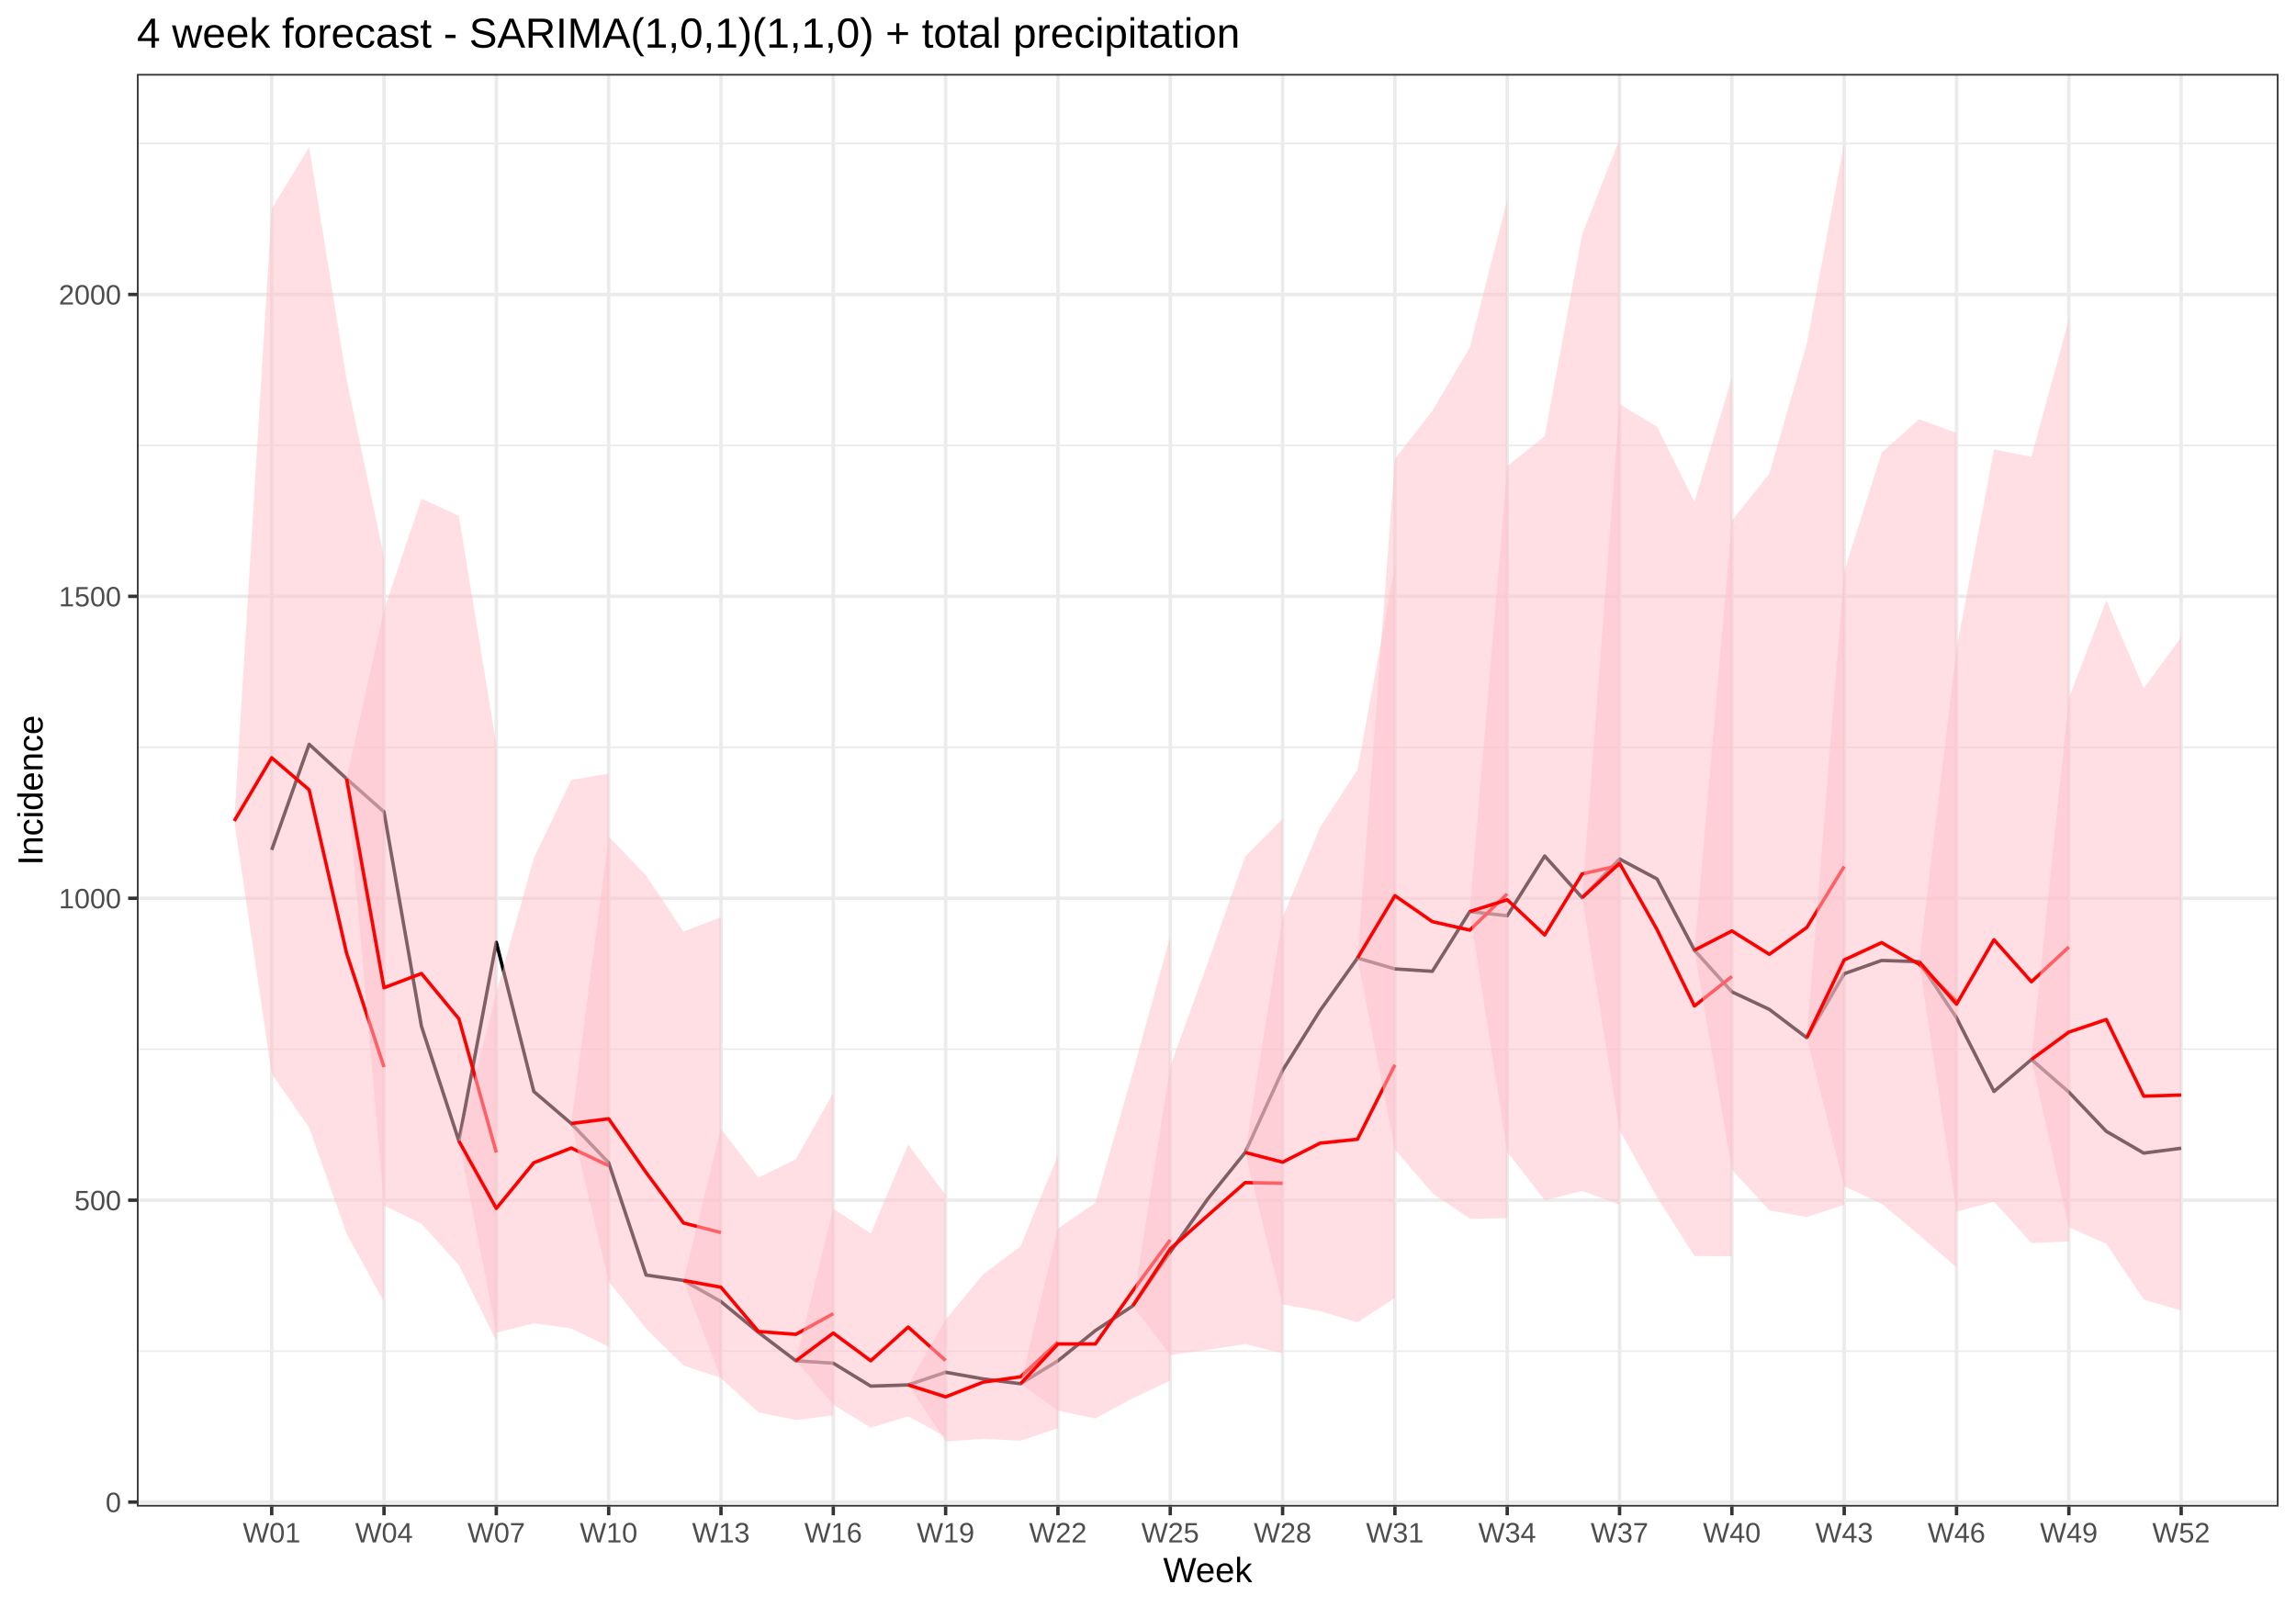
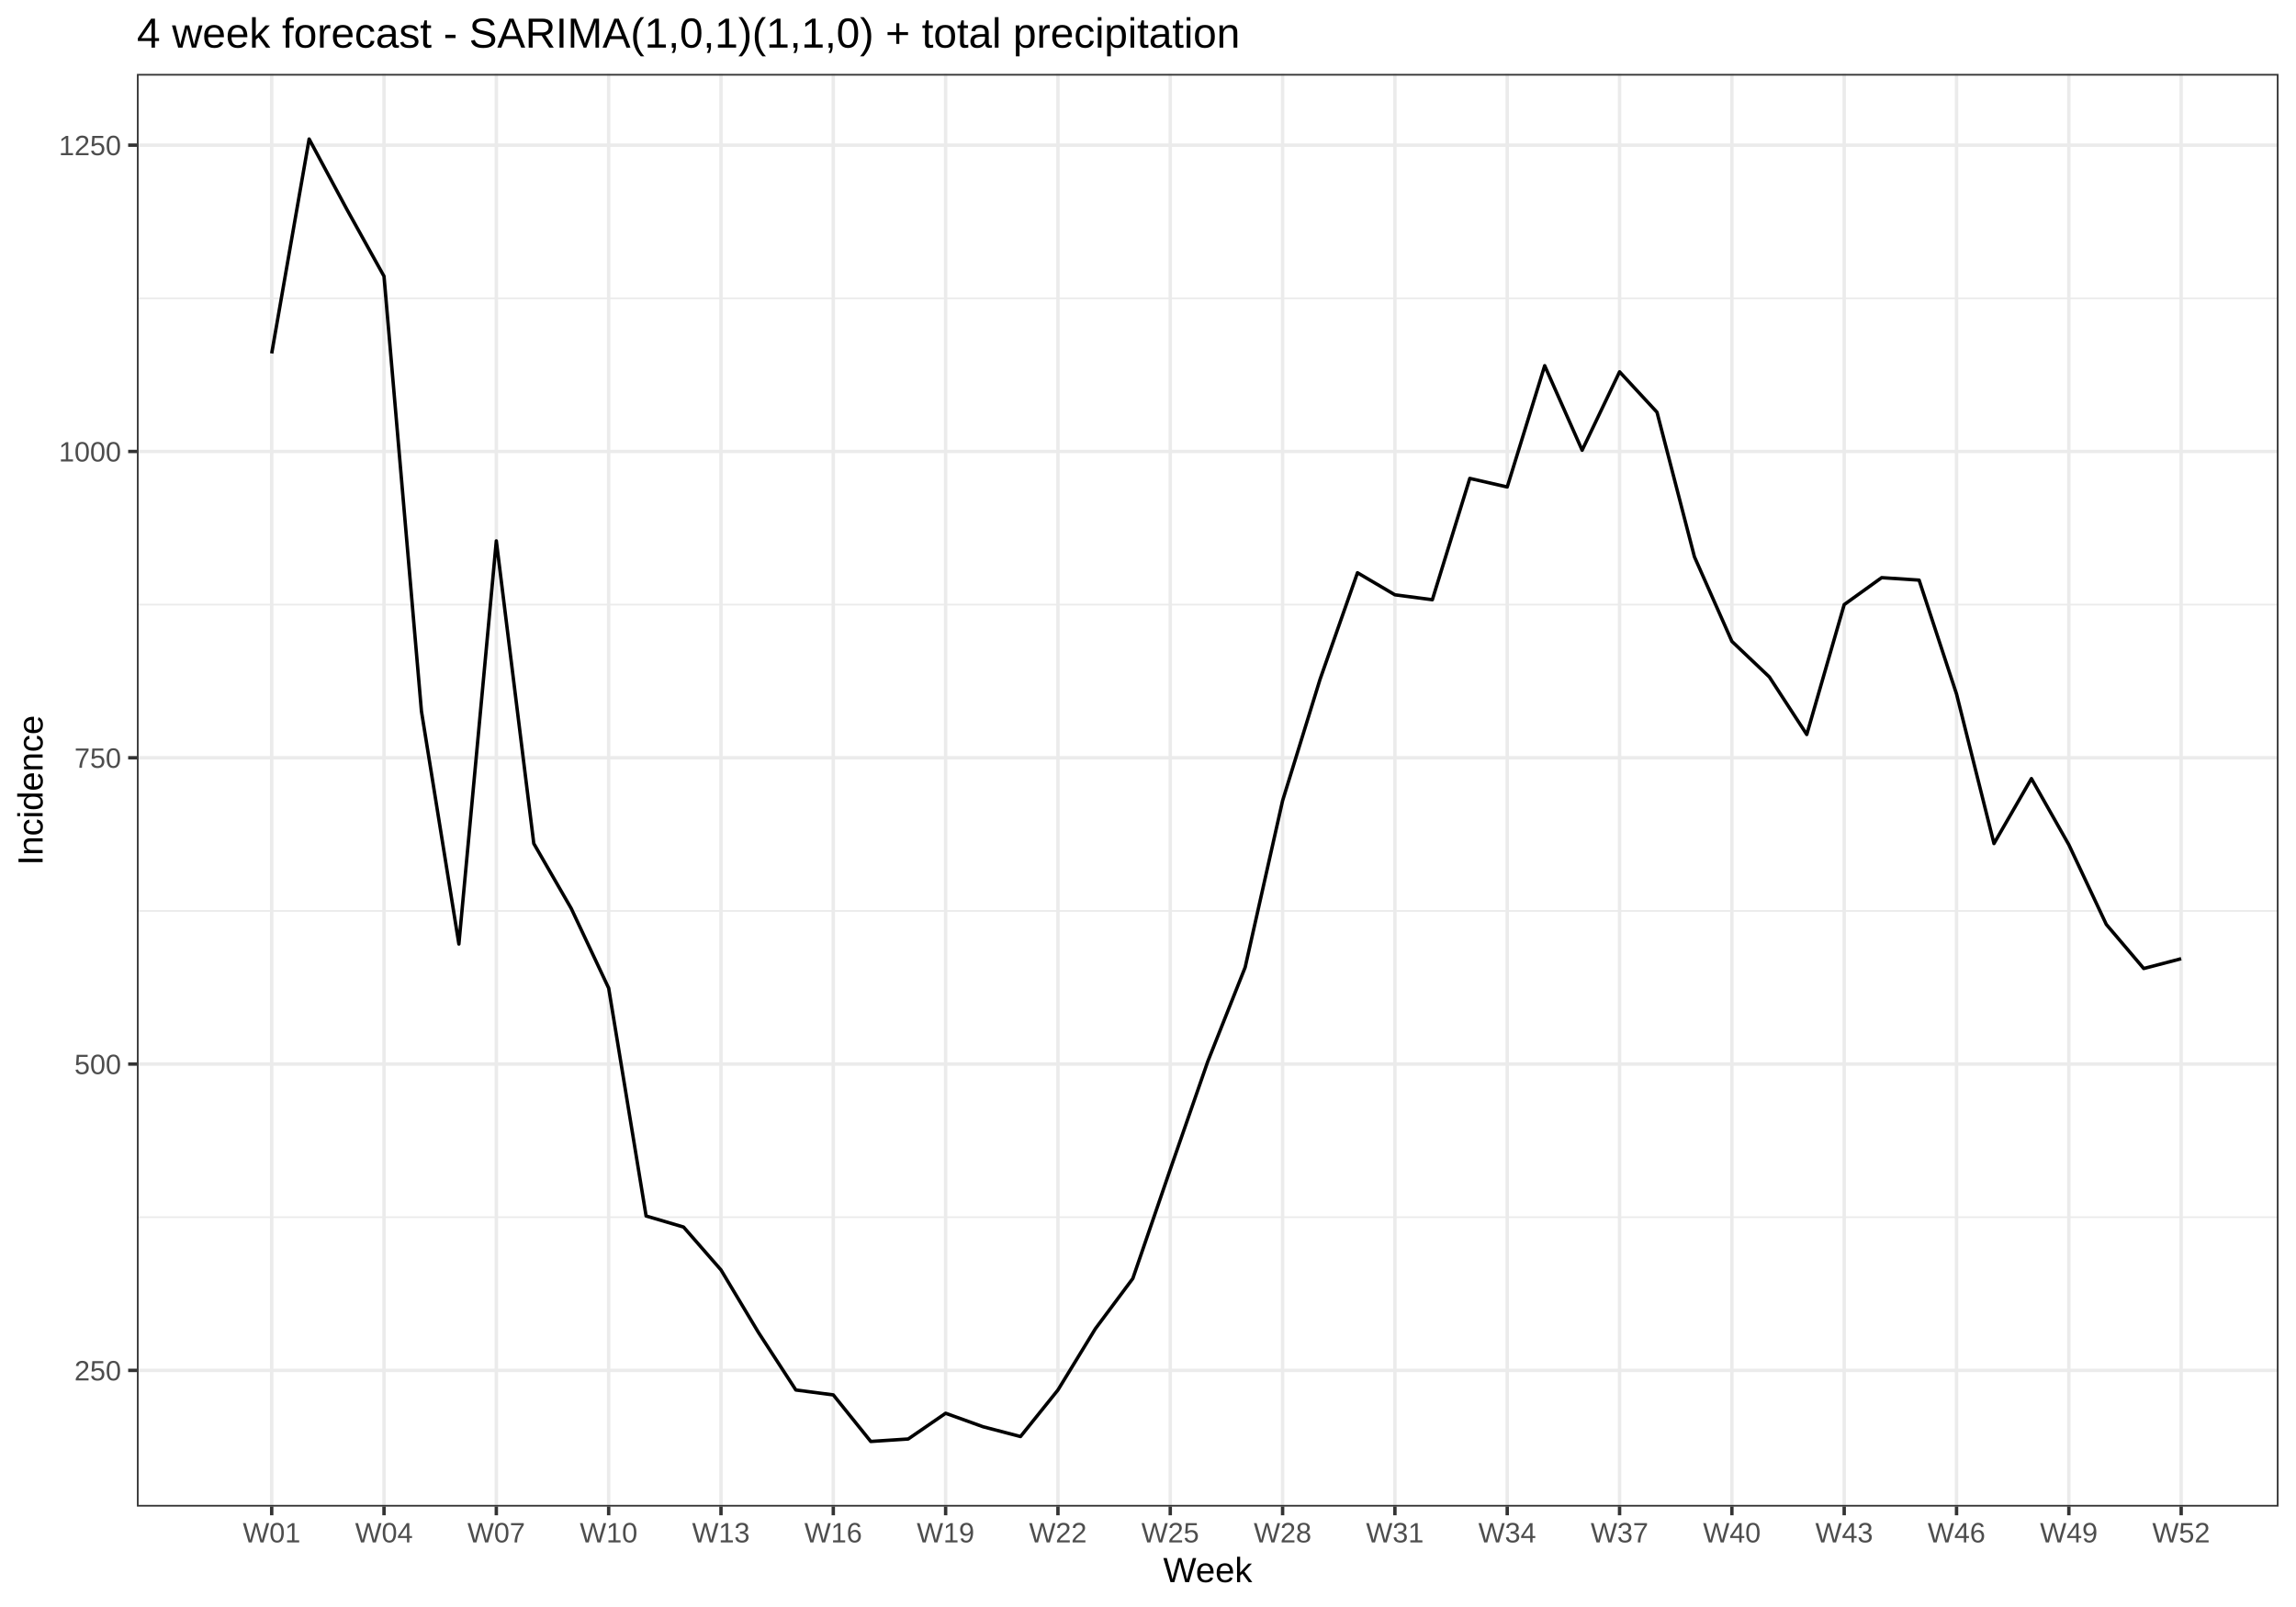
<svg xmlns="http://www.w3.org/2000/svg" class="svglite" width="720.00pt" height="504.00pt" viewBox="0 0 720.00 504.00">
  <defs>
    <style type="text/css">
    .svglite line, .svglite polyline, .svglite polygon, .svglite path, .svglite rect, .svglite circle {
      fill: none;
      stroke: #000000;
      stroke-linecap: round;
      stroke-linejoin: round;
      stroke-miterlimit: 10.00;
    }
    .svglite text {
      white-space: pre;
    }
  </style>
  </defs>
  <rect width="100%" height="100%" style="stroke: none; fill: #FFFFFF;" />
  <defs>
    <clipPath id="cpMC4wMHw3MjAuMDB8MC4wMHw1MDQuMDA=">
      <rect x="0.00" y="0.00" width="720.00" height="504.00" />
    </clipPath>
  </defs>
  <g clip-path="url(#cpMC4wMHw3MjAuMDB8MC4wMHw1MDQuMDA=)">
    <rect x="0.00" y="-0" width="720.00" height="504.00" style="stroke-width: 1.07; stroke: #FFFFFF; fill: #FFFFFF;" />
  </g>
  <defs>
    <clipPath id="cpNDIuOTN8NzE0LjUyfDIzLjE4fDQ3Mi41MA==">
      <rect x="42.93" y="23.18" width="671.59" height="449.33" />
    </clipPath>
  </defs>
  <g clip-path="url(#cpNDIuOTN8NzE0LjUyfDIzLjE4fDQ3Mi41MA==)">
    <rect x="42.93" y="23.18" width="671.59" height="449.33" style="stroke-width: 1.07; stroke: none; fill: #FFFFFF;" />
-     <polyline points="42.93,423.75 714.52,423.75 " style="stroke-width: 0.53; stroke: #EBEBEB; stroke-linecap: butt;" />
-     <polyline points="42.93,329.06 714.52,329.06 " style="stroke-width: 0.53; stroke: #EBEBEB; stroke-linecap: butt;" />
-     <polyline points="42.93,234.38 714.52,234.38 " style="stroke-width: 0.53; stroke: #EBEBEB; stroke-linecap: butt;" />
-     <polyline points="42.93,139.69 714.52,139.69 " style="stroke-width: 0.53; stroke: #EBEBEB; stroke-linecap: butt;" />
-     <polyline points="42.93,45.01 714.52,45.01 " style="stroke-width: 0.53; stroke: #EBEBEB; stroke-linecap: butt;" />
-     <polyline points="42.93,471.09 714.52,471.09 " style="stroke-width: 1.07; stroke: #EBEBEB; stroke-linecap: butt;" />
-     <polyline points="42.93,376.41 714.52,376.41 " style="stroke-width: 1.07; stroke: #EBEBEB; stroke-linecap: butt;" />
-     <polyline points="42.93,281.72 714.52,281.72 " style="stroke-width: 1.07; stroke: #EBEBEB; stroke-linecap: butt;" />
-     <polyline points="42.93,187.03 714.52,187.03 " style="stroke-width: 1.07; stroke: #EBEBEB; stroke-linecap: butt;" />
-     <polyline points="42.93,92.35 714.52,92.35 " style="stroke-width: 1.07; stroke: #EBEBEB; stroke-linecap: butt;" />
+     <polyline points="42.93,381.76 714.52,381.76 " style="stroke-width: 0.53; stroke: #EBEBEB; stroke-linecap: butt;" />
+     <polyline points="42.93,285.69 714.52,285.69 " style="stroke-width: 0.53; stroke: #EBEBEB; stroke-linecap: butt;" />
+     <polyline points="42.93,189.62 714.52,189.62 " style="stroke-width: 0.53; stroke: #EBEBEB; stroke-linecap: butt;" />
+     <polyline points="42.93,93.56 714.52,93.56 " style="stroke-width: 0.53; stroke: #EBEBEB; stroke-linecap: butt;" />
+     <polyline points="42.93,429.79 714.52,429.79 " style="stroke-width: 1.07; stroke: #EBEBEB; stroke-linecap: butt;" />
+     <polyline points="42.93,333.72 714.52,333.72 " style="stroke-width: 1.07; stroke: #EBEBEB; stroke-linecap: butt;" />
+     <polyline points="42.93,237.66 714.52,237.66 " style="stroke-width: 1.07; stroke: #EBEBEB; stroke-linecap: butt;" />
+     <polyline points="42.93,141.59 714.52,141.59 " style="stroke-width: 1.07; stroke: #EBEBEB; stroke-linecap: butt;" />
+     <polyline points="42.93,45.52 714.52,45.52 " style="stroke-width: 1.07; stroke: #EBEBEB; stroke-linecap: butt;" />
    <polyline points="85.20,472.50 85.20,23.18 " style="stroke-width: 1.07; stroke: #EBEBEB; stroke-linecap: butt;" />
    <polyline points="120.42,472.50 120.42,23.18 " style="stroke-width: 1.07; stroke: #EBEBEB; stroke-linecap: butt;" />
    <polyline points="155.64,472.50 155.64,23.18 " style="stroke-width: 1.07; stroke: #EBEBEB; stroke-linecap: butt;" />
    <polyline points="190.87,472.50 190.87,23.18 " style="stroke-width: 1.07; stroke: #EBEBEB; stroke-linecap: butt;" />
    <polyline points="226.09,472.50 226.09,23.18 " style="stroke-width: 1.07; stroke: #EBEBEB; stroke-linecap: butt;" />
    <polyline points="261.31,472.50 261.31,23.18 " style="stroke-width: 1.07; stroke: #EBEBEB; stroke-linecap: butt;" />
    <polyline points="296.54,472.50 296.54,23.18 " style="stroke-width: 1.07; stroke: #EBEBEB; stroke-linecap: butt;" />
    <polyline points="331.76,472.50 331.76,23.18 " style="stroke-width: 1.07; stroke: #EBEBEB; stroke-linecap: butt;" />
    <polyline points="366.98,472.50 366.98,23.18 " style="stroke-width: 1.07; stroke: #EBEBEB; stroke-linecap: butt;" />
    <polyline points="402.21,472.50 402.21,23.18 " style="stroke-width: 1.07; stroke: #EBEBEB; stroke-linecap: butt;" />
    <polyline points="437.43,472.50 437.43,23.18 " style="stroke-width: 1.07; stroke: #EBEBEB; stroke-linecap: butt;" />
    <polyline points="472.65,472.50 472.65,23.18 " style="stroke-width: 1.07; stroke: #EBEBEB; stroke-linecap: butt;" />
    <polyline points="507.88,472.50 507.88,23.18 " style="stroke-width: 1.07; stroke: #EBEBEB; stroke-linecap: butt;" />
    <polyline points="543.10,472.50 543.10,23.18 " style="stroke-width: 1.07; stroke: #EBEBEB; stroke-linecap: butt;" />
    <polyline points="578.32,472.50 578.32,23.18 " style="stroke-width: 1.07; stroke: #EBEBEB; stroke-linecap: butt;" />
    <polyline points="613.55,472.50 613.55,23.18 " style="stroke-width: 1.07; stroke: #EBEBEB; stroke-linecap: butt;" />
    <polyline points="648.77,472.50 648.77,23.18 " style="stroke-width: 1.07; stroke: #EBEBEB; stroke-linecap: butt;" />
    <polyline points="683.99,472.50 683.99,23.18 " style="stroke-width: 1.07; stroke: #EBEBEB; stroke-linecap: butt;" />
-     <polyline points="85.20,266.57 96.94,233.43 108.68,244.23 120.42,254.64 132.16,321.87 143.90,357.85 155.64,295.54 167.39,342.32 179.13,352.36 190.87,364.67 202.61,399.89 214.35,401.59 226.09,408.22 237.83,417.88 249.57,426.78 261.31,427.54 273.06,434.73 284.80,434.35 296.54,430.38 308.28,432.46 320.02,433.98 331.76,426.78 343.50,417.31 355.24,409.55 366.98,392.69 378.73,376.03 390.47,361.45 402.21,335.69 413.95,316.94 425.69,300.47 437.43,303.88 449.17,304.63 460.91,285.89 472.65,287.21 484.40,268.46 496.14,281.53 507.88,269.41 519.62,275.66 531.36,298.01 543.10,311.07 554.84,316.57 566.58,325.47 578.32,305.39 590.06,301.23 601.81,301.60 613.55,319.22 625.29,342.32 637.03,332.28 648.77,342.51 660.51,354.82 672.25,361.64 683.99,360.12 " style="stroke-width: 1.07; stroke-linecap: butt;" />
-     <polygon points="73.46,257.48 85.20,65.45 96.94,46.16 108.68,118.96 120.42,174.74 120.42,408.28 108.68,386.92 96.94,353.67 85.20,336.76 73.46,257.48 " style="stroke-width: 0.00; stroke: none; stroke-linecap: butt; fill: #FFC0CB; fill-opacity: 0.50;" />
-     <polyline points="73.46,257.48 85.20,65.45 96.94,46.16 108.68,118.96 120.42,174.74 " style="stroke-width: 1.07; stroke: none; stroke-linecap: butt;" />
-     <polyline points="120.42,408.28 108.68,386.92 96.94,353.67 85.20,336.76 73.46,257.48 " style="stroke-width: 1.07; stroke: none; stroke-linecap: butt;" />
-     <polyline points="73.46,257.48 85.20,237.66 96.94,247.71 108.68,298.93 120.42,334.66 " style="stroke-width: 1.07; stroke: #FF0000; stroke-linecap: butt;" />
-     <polygon points="108.68,244.23 120.42,191.28 132.16,156.40 143.90,161.78 155.64,233.53 155.64,420.49 143.90,396.81 132.16,383.77 120.42,378.10 108.68,244.23 " style="stroke-width: 0.00; stroke: none; stroke-linecap: butt; fill: #FFC0CB; fill-opacity: 0.50;" />
-     <polyline points="108.68,244.23 120.42,191.28 132.16,156.40 143.90,161.78 155.64,233.53 " style="stroke-width: 1.07; stroke: none; stroke-linecap: butt;" />
-     <polyline points="155.64,420.49 143.90,396.81 132.16,383.77 120.42,378.10 108.68,244.23 " style="stroke-width: 1.07; stroke: none; stroke-linecap: butt;" />
-     <polyline points="108.68,244.23 120.42,309.79 132.16,305.32 143.90,319.52 155.64,361.45 " style="stroke-width: 1.07; stroke: #FF0000; stroke-linecap: butt;" />
-     <polygon points="143.90,357.85 155.64,311.40 167.39,269.16 179.13,244.62 190.87,242.58 190.87,422.36 179.13,416.65 167.39,415.00 155.64,417.98 143.90,357.85 " style="stroke-width: 0.00; stroke: none; stroke-linecap: butt; fill: #FFC0CB; fill-opacity: 0.50;" />
-     <polyline points="143.90,357.85 155.64,311.40 167.39,269.16 179.13,244.62 190.87,242.58 " style="stroke-width: 1.07; stroke: none; stroke-linecap: butt;" />
-     <polyline points="190.87,422.36 179.13,416.65 167.39,415.00 155.64,417.98 143.90,357.85 " style="stroke-width: 1.07; stroke: none; stroke-linecap: butt;" />
-     <polyline points="143.90,357.85 155.64,378.99 167.39,364.67 179.13,360.05 190.87,365.57 " style="stroke-width: 1.07; stroke: #FF0000; stroke-linecap: butt;" />
-     <polygon points="179.13,352.36 190.87,262.34 202.61,274.61 214.35,292.19 226.09,287.65 226.09,432.15 214.35,428.26 202.61,416.72 190.87,401.88 179.13,352.36 " style="stroke-width: 0.00; stroke: none; stroke-linecap: butt; fill: #FFC0CB; fill-opacity: 0.50;" />
-     <polyline points="179.13,352.36 190.87,262.34 202.61,274.61 214.35,292.19 226.09,287.65 " style="stroke-width: 1.07; stroke: none; stroke-linecap: butt;" />
-     <polyline points="226.09,432.15 214.35,428.26 202.61,416.72 190.87,401.88 179.13,352.36 " style="stroke-width: 1.07; stroke: none; stroke-linecap: butt;" />
-     <polyline points="179.13,352.36 190.87,350.89 202.61,367.73 214.35,383.56 226.09,386.57 " style="stroke-width: 1.07; stroke: #FF0000; stroke-linecap: butt;" />
-     <polygon points="214.35,401.59 226.09,354.04 237.83,369.34 249.57,363.54 261.31,342.75 261.31,443.87 249.57,445.37 237.83,442.96 226.09,432.31 214.35,401.59 " style="stroke-width: 0.00; stroke: none; stroke-linecap: butt; fill: #FFC0CB; fill-opacity: 0.50;" />
-     <polyline points="214.35,401.59 226.09,354.04 237.83,369.34 249.57,363.54 261.31,342.75 " style="stroke-width: 1.07; stroke: none; stroke-linecap: butt;" />
-     <polyline points="261.31,443.87 249.57,445.37 237.83,442.96 226.09,432.31 214.35,401.59 " style="stroke-width: 1.07; stroke: none; stroke-linecap: butt;" />
-     <polyline points="214.35,401.59 226.09,403.72 237.83,417.59 249.57,418.49 261.31,411.98 " style="stroke-width: 1.07; stroke: #FF0000; stroke-linecap: butt;" />
-     <polygon points="249.57,426.78 261.31,379.08 273.06,386.87 284.80,358.96 296.54,374.81 296.54,450.63 284.80,444.22 273.06,447.76 261.31,440.56 249.57,426.78 " style="stroke-width: 0.00; stroke: none; stroke-linecap: butt; fill: #FFC0CB; fill-opacity: 0.50;" />
-     <polyline points="249.57,426.78 261.31,379.08 273.06,386.87 284.80,358.96 296.54,374.81 " style="stroke-width: 1.07; stroke: none; stroke-linecap: butt;" />
-     <polyline points="296.54,450.63 284.80,444.22 273.06,447.76 261.31,440.56 249.57,426.78 " style="stroke-width: 1.07; stroke: none; stroke-linecap: butt;" />
-     <polyline points="249.57,426.78 261.31,418.09 273.06,426.77 284.80,416.20 296.54,426.71 " style="stroke-width: 1.07; stroke: #FF0000; stroke-linecap: butt;" />
-     <polygon points="284.80,434.35 296.54,413.85 308.28,399.66 320.02,390.89 331.76,362.30 331.76,447.94 320.02,451.85 308.28,451.28 296.54,452.08 284.80,434.35 " style="stroke-width: 0.00; stroke: none; stroke-linecap: butt; fill: #FFC0CB; fill-opacity: 0.50;" />
-     <polyline points="284.80,434.35 296.54,413.85 308.28,399.66 320.02,390.89 331.76,362.30 " style="stroke-width: 1.07; stroke: none; stroke-linecap: butt;" />
-     <polyline points="331.76,447.94 320.02,451.85 308.28,451.28 296.54,452.08 284.80,434.35 " style="stroke-width: 1.07; stroke: none; stroke-linecap: butt;" />
-     <polyline points="284.80,434.35 296.54,438.10 308.28,433.48 320.02,431.80 331.76,420.90 " style="stroke-width: 1.07; stroke: #FF0000; stroke-linecap: butt;" />
-     <polygon points="320.02,433.98 331.76,385.30 343.50,377.24 355.24,336.33 366.98,293.62 366.98,433.00 355.24,438.50 343.50,444.88 331.76,442.43 320.02,433.98 " style="stroke-width: 0.00; stroke: none; stroke-linecap: butt; fill: #FFC0CB; fill-opacity: 0.50;" />
-     <polyline points="320.02,433.98 331.76,385.30 343.50,377.24 355.24,336.33 366.98,293.62 " style="stroke-width: 1.07; stroke: none; stroke-linecap: butt;" />
-     <polyline points="366.98,433.00 355.24,438.50 343.50,444.88 331.76,442.43 320.02,433.98 " style="stroke-width: 1.07; stroke: none; stroke-linecap: butt;" />
-     <polyline points="320.02,433.98 331.76,421.50 343.50,421.50 355.24,404.82 366.98,388.87 " style="stroke-width: 1.07; stroke: #FF0000; stroke-linecap: butt;" />
-     <polygon points="355.24,409.55 366.98,334.42 378.73,301.97 390.47,268.62 402.21,256.77 402.21,424.46 390.47,421.51 378.73,423.33 366.98,424.98 355.24,409.55 " style="stroke-width: 0.00; stroke: none; stroke-linecap: butt; fill: #FFC0CB; fill-opacity: 0.50;" />
-     <polyline points="355.24,409.55 366.98,334.42 378.73,301.97 390.47,268.62 402.21,256.77 " style="stroke-width: 1.07; stroke: none; stroke-linecap: butt;" />
-     <polyline points="402.21,424.46 390.47,421.51 378.73,423.33 366.98,424.98 355.24,409.55 " style="stroke-width: 1.07; stroke: none; stroke-linecap: butt;" />
-     <polyline points="355.24,409.55 366.98,391.70 378.73,381.21 390.47,370.90 402.21,371.12 " style="stroke-width: 1.07; stroke: #FF0000; stroke-linecap: butt;" />
-     <polygon points="390.47,361.45 402.21,287.71 413.95,259.47 425.69,241.39 437.43,177.43 437.43,407.06 425.69,414.73 413.95,411.22 402.21,409.12 390.47,361.45 " style="stroke-width: 0.00; stroke: none; stroke-linecap: butt; fill: #FFC0CB; fill-opacity: 0.50;" />
-     <polyline points="390.47,361.45 402.21,287.71 413.95,259.47 425.69,241.39 437.43,177.43 " style="stroke-width: 1.07; stroke: none; stroke-linecap: butt;" />
-     <polyline points="437.43,407.06 425.69,414.73 413.95,411.22 402.21,409.12 390.47,361.45 " style="stroke-width: 1.07; stroke: none; stroke-linecap: butt;" />
-     <polyline points="390.47,361.45 402.21,364.49 413.95,358.53 425.69,357.30 437.43,333.96 " style="stroke-width: 1.07; stroke: #FF0000; stroke-linecap: butt;" />
-     <polygon points="425.69,300.47 437.43,143.94 449.17,128.85 460.91,108.97 472.65,62.60 472.65,382.02 460.91,382.23 449.17,374.26 437.43,360.54 425.69,300.47 " style="stroke-width: 0.00; stroke: none; stroke-linecap: butt; fill: #FFC0CB; fill-opacity: 0.50;" />
-     <polyline points="425.69,300.47 437.43,143.94 449.17,128.85 460.91,108.97 472.65,62.60 " style="stroke-width: 1.07; stroke: none; stroke-linecap: butt;" />
-     <polyline points="472.65,382.02 460.91,382.23 449.17,374.26 437.43,360.54 425.69,300.47 " style="stroke-width: 1.07; stroke: none; stroke-linecap: butt;" />
-     <polyline points="425.69,300.47 437.43,280.91 449.17,289.05 460.91,291.71 472.65,280.34 " style="stroke-width: 1.07; stroke: #FF0000; stroke-linecap: butt;" />
-     <polygon points="460.91,285.89 472.65,146.19 484.40,136.78 496.14,73.50 507.88,43.60 507.88,377.82 496.14,373.48 484.40,376.46 472.65,361.25 460.91,285.89 " style="stroke-width: 0.00; stroke: none; stroke-linecap: butt; fill: #FFC0CB; fill-opacity: 0.50;" />
-     <polyline points="460.91,285.89 472.65,146.19 484.40,136.78 496.14,73.50 507.88,43.60 " style="stroke-width: 1.07; stroke: none; stroke-linecap: butt;" />
-     <polyline points="507.88,377.82 496.14,373.48 484.40,376.46 472.65,361.25 460.91,285.89 " style="stroke-width: 1.07; stroke: none; stroke-linecap: butt;" />
-     <polyline points="460.91,285.89 472.65,282.18 484.40,293.23 496.14,274.09 507.88,271.41 " style="stroke-width: 1.07; stroke: #FF0000; stroke-linecap: butt;" />
-     <polygon points="496.14,281.53 507.88,126.74 519.62,133.83 531.36,157.38 543.10,118.49 543.10,394.01 531.36,393.93 519.62,375.48 507.88,354.52 496.14,281.53 " style="stroke-width: 0.00; stroke: none; stroke-linecap: butt; fill: #FFC0CB; fill-opacity: 0.50;" />
-     <polyline points="496.14,281.53 507.88,126.74 519.62,133.83 531.36,157.38 543.10,118.49 " style="stroke-width: 1.07; stroke: none; stroke-linecap: butt;" />
-     <polyline points="543.10,394.01 531.36,393.93 519.62,375.48 507.88,354.52 496.14,281.53 " style="stroke-width: 1.07; stroke: none; stroke-linecap: butt;" />
-     <polyline points="496.14,281.53 507.88,270.74 519.62,291.52 531.36,315.51 543.10,306.23 " style="stroke-width: 1.07; stroke: #FF0000; stroke-linecap: butt;" />
-     <polygon points="531.36,298.01 543.10,163.30 554.84,148.53 566.58,107.85 578.32,44.85 578.32,377.86 566.58,381.70 554.84,379.60 543.10,366.85 531.36,298.01 " style="stroke-width: 0.00; stroke: none; stroke-linecap: butt; fill: #FFC0CB; fill-opacity: 0.50;" />
-     <polyline points="531.36,298.01 543.10,163.30 554.84,148.53 566.58,107.85 578.32,44.85 " style="stroke-width: 1.07; stroke: none; stroke-linecap: butt;" />
-     <polyline points="578.32,377.86 566.58,381.70 554.84,379.60 543.10,366.85 531.36,298.01 " style="stroke-width: 1.07; stroke: none; stroke-linecap: butt;" />
-     <polyline points="531.36,298.01 543.10,291.97 554.84,299.30 566.58,290.90 578.32,271.74 " style="stroke-width: 1.07; stroke: #FF0000; stroke-linecap: butt;" />
-     <polygon points="566.58,325.47 578.32,179.18 590.06,141.97 601.81,131.47 613.55,135.80 613.55,397.57 601.81,387.32 590.06,377.54 578.32,372.06 566.58,325.47 " style="stroke-width: 0.00; stroke: none; stroke-linecap: butt; fill: #FFC0CB; fill-opacity: 0.50;" />
-     <polyline points="566.58,325.47 578.32,179.18 590.06,141.97 601.81,131.47 613.55,135.80 " style="stroke-width: 1.07; stroke: none; stroke-linecap: butt;" />
-     <polyline points="613.55,397.57 601.81,387.32 590.06,377.54 578.32,372.06 566.58,325.47 " style="stroke-width: 1.07; stroke: none; stroke-linecap: butt;" />
-     <polyline points="566.58,325.47 578.32,301.06 590.06,295.63 601.81,302.42 613.55,314.09 " style="stroke-width: 1.07; stroke: #FF0000; stroke-linecap: butt;" />
-     <polygon points="601.81,301.60 613.55,203.48 625.29,140.97 637.03,143.27 648.77,100.23 648.77,389.37 637.03,389.86 625.29,376.87 613.55,379.98 601.81,301.60 " style="stroke-width: 0.00; stroke: none; stroke-linecap: butt; fill: #FFC0CB; fill-opacity: 0.50;" />
-     <polyline points="601.81,301.60 613.55,203.48 625.29,140.97 637.03,143.27 648.77,100.23 " style="stroke-width: 1.07; stroke: none; stroke-linecap: butt;" />
-     <polyline points="648.77,389.37 637.03,389.86 625.29,376.87 613.55,379.98 601.81,301.60 " style="stroke-width: 1.07; stroke: none; stroke-linecap: butt;" />
-     <polyline points="601.81,301.60 613.55,314.94 625.29,294.73 637.03,307.91 648.77,297.00 " style="stroke-width: 1.07; stroke: #FF0000; stroke-linecap: butt;" />
-     <polygon points="637.03,332.28 648.77,218.92 660.51,188.39 672.25,215.90 683.99,199.81 683.99,411.03 672.25,407.58 660.51,390.09 648.77,384.94 637.03,332.28 " style="stroke-width: 0.00; stroke: none; stroke-linecap: butt; fill: #FFC0CB; fill-opacity: 0.50;" />
-     <polyline points="637.03,332.28 648.77,218.92 660.51,188.39 672.25,215.90 683.99,199.81 " style="stroke-width: 1.07; stroke: none; stroke-linecap: butt;" />
-     <polyline points="683.99,411.03 672.25,407.58 660.51,390.09 648.77,384.94 637.03,332.28 " style="stroke-width: 1.07; stroke: none; stroke-linecap: butt;" />
-     <polyline points="637.03,332.28 648.77,323.70 660.51,319.76 672.25,343.79 683.99,343.44 " style="stroke-width: 1.07; stroke: #FF0000; stroke-linecap: butt;" />
+     <polyline points="85.20,110.85 96.94,43.60 108.68,65.50 120.42,86.64 132.16,223.06 143.90,296.07 155.64,169.64 167.39,264.56 179.13,284.92 190.87,309.90 202.61,381.37 214.35,384.83 226.09,398.28 237.83,417.88 249.57,435.94 261.31,437.48 273.06,452.08 284.80,451.31 296.54,443.24 308.28,447.47 320.02,450.54 331.76,435.94 343.50,416.73 355.24,400.97 366.98,366.77 378.73,332.96 390.47,303.37 402.21,251.11 413.95,213.06 425.69,179.63 437.43,186.55 449.17,188.09 460.91,150.04 472.65,152.73 484.40,114.69 496.14,141.21 507.88,116.61 519.62,129.29 531.36,174.64 543.10,201.15 554.84,212.30 566.58,230.36 578.32,189.62 590.06,181.17 601.81,181.94 613.55,217.68 625.29,264.56 637.03,244.19 648.77,264.94 660.51,289.92 672.25,303.75 683.99,300.68 " style="stroke-width: 1.07; stroke-linecap: butt;" />
+     <polygon points="73.46,92.40 73.46,92.40 " style="stroke-width: 0.00; stroke: none; stroke-linecap: butt; fill: #FFC0CB; fill-opacity: 0.50;" />
+     <polygon points="108.68,65.50 108.68,65.50 " style="stroke-width: 0.00; stroke: none; stroke-linecap: butt; fill: #FFC0CB; fill-opacity: 0.50;" />
+     <polygon points="143.90,296.07 143.90,296.07 " style="stroke-width: 0.00; stroke: none; stroke-linecap: butt; fill: #FFC0CB; fill-opacity: 0.50;" />
+     <polygon points="179.13,284.92 179.13,284.92 " style="stroke-width: 0.00; stroke: none; stroke-linecap: butt; fill: #FFC0CB; fill-opacity: 0.50;" />
+     <polygon points="214.35,384.83 214.35,384.83 " style="stroke-width: 0.00; stroke: none; stroke-linecap: butt; fill: #FFC0CB; fill-opacity: 0.50;" />
+     <polygon points="249.57,435.94 249.57,435.94 " style="stroke-width: 0.00; stroke: none; stroke-linecap: butt; fill: #FFC0CB; fill-opacity: 0.50;" />
+     <polygon points="284.80,451.31 284.80,451.31 " style="stroke-width: 0.00; stroke: none; stroke-linecap: butt; fill: #FFC0CB; fill-opacity: 0.50;" />
+     <polygon points="320.02,450.54 320.02,450.54 " style="stroke-width: 0.00; stroke: none; stroke-linecap: butt; fill: #FFC0CB; fill-opacity: 0.50;" />
+     <polygon points="355.24,400.97 355.24,400.97 " style="stroke-width: 0.00; stroke: none; stroke-linecap: butt; fill: #FFC0CB; fill-opacity: 0.50;" />
+     <polygon points="390.47,303.37 390.47,303.37 " style="stroke-width: 0.00; stroke: none; stroke-linecap: butt; fill: #FFC0CB; fill-opacity: 0.50;" />
+     <polygon points="425.69,179.63 425.69,179.63 " style="stroke-width: 0.00; stroke: none; stroke-linecap: butt; fill: #FFC0CB; fill-opacity: 0.50;" />
+     <polygon points="460.91,150.04 460.91,150.04 " style="stroke-width: 0.00; stroke: none; stroke-linecap: butt; fill: #FFC0CB; fill-opacity: 0.50;" />
+     <polygon points="496.14,141.21 496.14,141.21 " style="stroke-width: 0.00; stroke: none; stroke-linecap: butt; fill: #FFC0CB; fill-opacity: 0.50;" />
+     <polygon points="531.36,174.64 531.36,174.64 " style="stroke-width: 0.00; stroke: none; stroke-linecap: butt; fill: #FFC0CB; fill-opacity: 0.50;" />
+     <polygon points="566.58,230.36 566.58,230.36 " style="stroke-width: 0.00; stroke: none; stroke-linecap: butt; fill: #FFC0CB; fill-opacity: 0.50;" />
+     <polygon points="601.81,181.94 601.81,181.94 " style="stroke-width: 0.00; stroke: none; stroke-linecap: butt; fill: #FFC0CB; fill-opacity: 0.50;" />
+     <polygon points="637.03,244.19 637.03,244.19 " style="stroke-width: 0.00; stroke: none; stroke-linecap: butt; fill: #FFC0CB; fill-opacity: 0.50;" />
    <rect x="42.93" y="23.18" width="671.59" height="449.33" style="stroke-width: 1.07; stroke: #333333;" />
  </g>
  <g clip-path="url(#cpMC4wMHw3MjAuMDB8MC4wMHw1MDQuMDA=)">
-     <text x="38.00" y="474.24" text-anchor="end" style="font-size: 8.80px;fill: #4D4D4D; font-family: &quot;Arial&quot;;" textLength="4.90px" lengthAdjust="spacingAndGlyphs">0</text>
-     <text x="38.00" y="379.56" text-anchor="end" style="font-size: 8.80px;fill: #4D4D4D; font-family: &quot;Arial&quot;;" textLength="14.69px" lengthAdjust="spacingAndGlyphs">500</text>
-     <text x="38.00" y="284.87" text-anchor="end" style="font-size: 8.80px;fill: #4D4D4D; font-family: &quot;Arial&quot;;" textLength="19.58px" lengthAdjust="spacingAndGlyphs">1000</text>
-     <text x="38.00" y="190.18" text-anchor="end" style="font-size: 8.80px;fill: #4D4D4D; font-family: &quot;Arial&quot;;" textLength="19.58px" lengthAdjust="spacingAndGlyphs">1500</text>
-     <text x="38.00" y="95.50" text-anchor="end" style="font-size: 8.80px;fill: #4D4D4D; font-family: &quot;Arial&quot;;" textLength="19.58px" lengthAdjust="spacingAndGlyphs">2000</text>
-     <polyline points="40.19,471.09 42.93,471.09 " style="stroke-width: 1.07; stroke: #333333; stroke-linecap: butt;" />
-     <polyline points="40.19,376.41 42.93,376.41 " style="stroke-width: 1.07; stroke: #333333; stroke-linecap: butt;" />
-     <polyline points="40.19,281.72 42.93,281.72 " style="stroke-width: 1.07; stroke: #333333; stroke-linecap: butt;" />
-     <polyline points="40.19,187.03 42.93,187.03 " style="stroke-width: 1.07; stroke: #333333; stroke-linecap: butt;" />
-     <polyline points="40.19,92.35 42.93,92.35 " style="stroke-width: 1.07; stroke: #333333; stroke-linecap: butt;" />
+     <text x="38.00" y="432.94" text-anchor="end" style="font-size: 8.80px;fill: #4D4D4D; font-family: &quot;Arial&quot;;" textLength="14.69px" lengthAdjust="spacingAndGlyphs">250</text>
+     <text x="38.00" y="336.87" text-anchor="end" style="font-size: 8.80px;fill: #4D4D4D; font-family: &quot;Arial&quot;;" textLength="14.69px" lengthAdjust="spacingAndGlyphs">500</text>
+     <text x="38.00" y="240.81" text-anchor="end" style="font-size: 8.80px;fill: #4D4D4D; font-family: &quot;Arial&quot;;" textLength="14.69px" lengthAdjust="spacingAndGlyphs">750</text>
+     <text x="38.00" y="144.74" text-anchor="end" style="font-size: 8.80px;fill: #4D4D4D; font-family: &quot;Arial&quot;;" textLength="19.58px" lengthAdjust="spacingAndGlyphs">1000</text>
+     <text x="38.00" y="48.67" text-anchor="end" style="font-size: 8.80px;fill: #4D4D4D; font-family: &quot;Arial&quot;;" textLength="19.58px" lengthAdjust="spacingAndGlyphs">1250</text>
+     <polyline points="40.19,429.79 42.93,429.79 " style="stroke-width: 1.07; stroke: #333333; stroke-linecap: butt;" />
+     <polyline points="40.19,333.72 42.93,333.72 " style="stroke-width: 1.07; stroke: #333333; stroke-linecap: butt;" />
+     <polyline points="40.19,237.66 42.93,237.66 " style="stroke-width: 1.07; stroke: #333333; stroke-linecap: butt;" />
+     <polyline points="40.19,141.59 42.93,141.59 " style="stroke-width: 1.07; stroke: #333333; stroke-linecap: butt;" />
+     <polyline points="40.19,45.52 42.93,45.52 " style="stroke-width: 1.07; stroke: #333333; stroke-linecap: butt;" />
    <polyline points="85.20,475.24 85.20,472.50 " style="stroke-width: 1.07; stroke: #333333; stroke-linecap: butt;" />
    <polyline points="120.42,475.24 120.42,472.50 " style="stroke-width: 1.07; stroke: #333333; stroke-linecap: butt;" />
    <polyline points="155.64,475.24 155.64,472.50 " style="stroke-width: 1.07; stroke: #333333; stroke-linecap: butt;" />
    <polyline points="190.87,475.24 190.87,472.50 " style="stroke-width: 1.07; stroke: #333333; stroke-linecap: butt;" />
    <polyline points="226.09,475.24 226.09,472.50 " style="stroke-width: 1.07; stroke: #333333; stroke-linecap: butt;" />
    <polyline points="261.31,475.24 261.31,472.50 " style="stroke-width: 1.07; stroke: #333333; stroke-linecap: butt;" />
    <polyline points="296.54,475.24 296.54,472.50 " style="stroke-width: 1.07; stroke: #333333; stroke-linecap: butt;" />
    <polyline points="331.76,475.24 331.76,472.50 " style="stroke-width: 1.07; stroke: #333333; stroke-linecap: butt;" />
    <polyline points="366.98,475.24 366.98,472.50 " style="stroke-width: 1.07; stroke: #333333; stroke-linecap: butt;" />
    <polyline points="402.21,475.24 402.21,472.50 " style="stroke-width: 1.07; stroke: #333333; stroke-linecap: butt;" />
    <polyline points="437.43,475.24 437.43,472.50 " style="stroke-width: 1.07; stroke: #333333; stroke-linecap: butt;" />
    <polyline points="472.65,475.24 472.65,472.50 " style="stroke-width: 1.07; stroke: #333333; stroke-linecap: butt;" />
    <polyline points="507.88,475.24 507.88,472.50 " style="stroke-width: 1.07; stroke: #333333; stroke-linecap: butt;" />
    <polyline points="543.10,475.24 543.10,472.50 " style="stroke-width: 1.07; stroke: #333333; stroke-linecap: butt;" />
    <polyline points="578.32,475.24 578.32,472.50 " style="stroke-width: 1.07; stroke: #333333; stroke-linecap: butt;" />
    <polyline points="613.55,475.24 613.55,472.50 " style="stroke-width: 1.07; stroke: #333333; stroke-linecap: butt;" />
    <polyline points="648.77,475.24 648.77,472.50 " style="stroke-width: 1.07; stroke: #333333; stroke-linecap: butt;" />
    <polyline points="683.99,475.24 683.99,472.50 " style="stroke-width: 1.07; stroke: #333333; stroke-linecap: butt;" />
    <text x="85.20" y="483.74" text-anchor="middle" style="font-size: 8.80px;fill: #4D4D4D; font-family: &quot;Arial&quot;;" textLength="18.09px" lengthAdjust="spacingAndGlyphs">W01</text>
    <text x="120.42" y="483.74" text-anchor="middle" style="font-size: 8.80px;fill: #4D4D4D; font-family: &quot;Arial&quot;;" textLength="18.09px" lengthAdjust="spacingAndGlyphs">W04</text>
    <text x="155.64" y="483.74" text-anchor="middle" style="font-size: 8.80px;fill: #4D4D4D; font-family: &quot;Arial&quot;;" textLength="18.09px" lengthAdjust="spacingAndGlyphs">W07</text>
    <text x="190.87" y="483.74" text-anchor="middle" style="font-size: 8.80px;fill: #4D4D4D; font-family: &quot;Arial&quot;;" textLength="18.09px" lengthAdjust="spacingAndGlyphs">W10</text>
    <text x="226.09" y="483.74" text-anchor="middle" style="font-size: 8.80px;fill: #4D4D4D; font-family: &quot;Arial&quot;;" textLength="18.09px" lengthAdjust="spacingAndGlyphs">W13</text>
    <text x="261.31" y="483.74" text-anchor="middle" style="font-size: 8.80px;fill: #4D4D4D; font-family: &quot;Arial&quot;;" textLength="18.09px" lengthAdjust="spacingAndGlyphs">W16</text>
    <text x="296.54" y="483.74" text-anchor="middle" style="font-size: 8.80px;fill: #4D4D4D; font-family: &quot;Arial&quot;;" textLength="18.09px" lengthAdjust="spacingAndGlyphs">W19</text>
    <text x="331.76" y="483.74" text-anchor="middle" style="font-size: 8.80px;fill: #4D4D4D; font-family: &quot;Arial&quot;;" textLength="18.09px" lengthAdjust="spacingAndGlyphs">W22</text>
    <text x="366.98" y="483.74" text-anchor="middle" style="font-size: 8.80px;fill: #4D4D4D; font-family: &quot;Arial&quot;;" textLength="18.09px" lengthAdjust="spacingAndGlyphs">W25</text>
    <text x="402.21" y="483.74" text-anchor="middle" style="font-size: 8.80px;fill: #4D4D4D; font-family: &quot;Arial&quot;;" textLength="18.09px" lengthAdjust="spacingAndGlyphs">W28</text>
    <text x="437.43" y="483.74" text-anchor="middle" style="font-size: 8.80px;fill: #4D4D4D; font-family: &quot;Arial&quot;;" textLength="18.09px" lengthAdjust="spacingAndGlyphs">W31</text>
    <text x="472.65" y="483.74" text-anchor="middle" style="font-size: 8.80px;fill: #4D4D4D; font-family: &quot;Arial&quot;;" textLength="18.09px" lengthAdjust="spacingAndGlyphs">W34</text>
    <text x="507.88" y="483.74" text-anchor="middle" style="font-size: 8.80px;fill: #4D4D4D; font-family: &quot;Arial&quot;;" textLength="18.09px" lengthAdjust="spacingAndGlyphs">W37</text>
    <text x="543.10" y="483.74" text-anchor="middle" style="font-size: 8.80px;fill: #4D4D4D; font-family: &quot;Arial&quot;;" textLength="18.09px" lengthAdjust="spacingAndGlyphs">W40</text>
    <text x="578.32" y="483.74" text-anchor="middle" style="font-size: 8.80px;fill: #4D4D4D; font-family: &quot;Arial&quot;;" textLength="18.09px" lengthAdjust="spacingAndGlyphs">W43</text>
    <text x="613.55" y="483.74" text-anchor="middle" style="font-size: 8.80px;fill: #4D4D4D; font-family: &quot;Arial&quot;;" textLength="18.09px" lengthAdjust="spacingAndGlyphs">W46</text>
    <text x="648.77" y="483.74" text-anchor="middle" style="font-size: 8.80px;fill: #4D4D4D; font-family: &quot;Arial&quot;;" textLength="18.09px" lengthAdjust="spacingAndGlyphs">W49</text>
    <text x="683.99" y="483.74" text-anchor="middle" style="font-size: 8.80px;fill: #4D4D4D; font-family: &quot;Arial&quot;;" textLength="18.09px" lengthAdjust="spacingAndGlyphs">W52</text>
    <text x="378.73" y="496.20" text-anchor="middle" style="font-size: 11.00px; font-family: &quot;Arial&quot;;" textLength="27.92px" lengthAdjust="spacingAndGlyphs">Week</text>
    <text transform="translate(13.36,247.84) rotate(-90)" text-anchor="middle" style="font-size: 11.00px; font-family: &quot;Arial&quot;;" textLength="47.10px" lengthAdjust="spacingAndGlyphs">Incidence</text>
    <text x="42.93" y="14.93" style="font-size: 13.20px; font-family: &quot;Arial&quot;;" textLength="345.69px" lengthAdjust="spacingAndGlyphs">4 week forecast - SARIMA(1,0,1)(1,1,0) + total precipitation</text>
  </g>
</svg>
